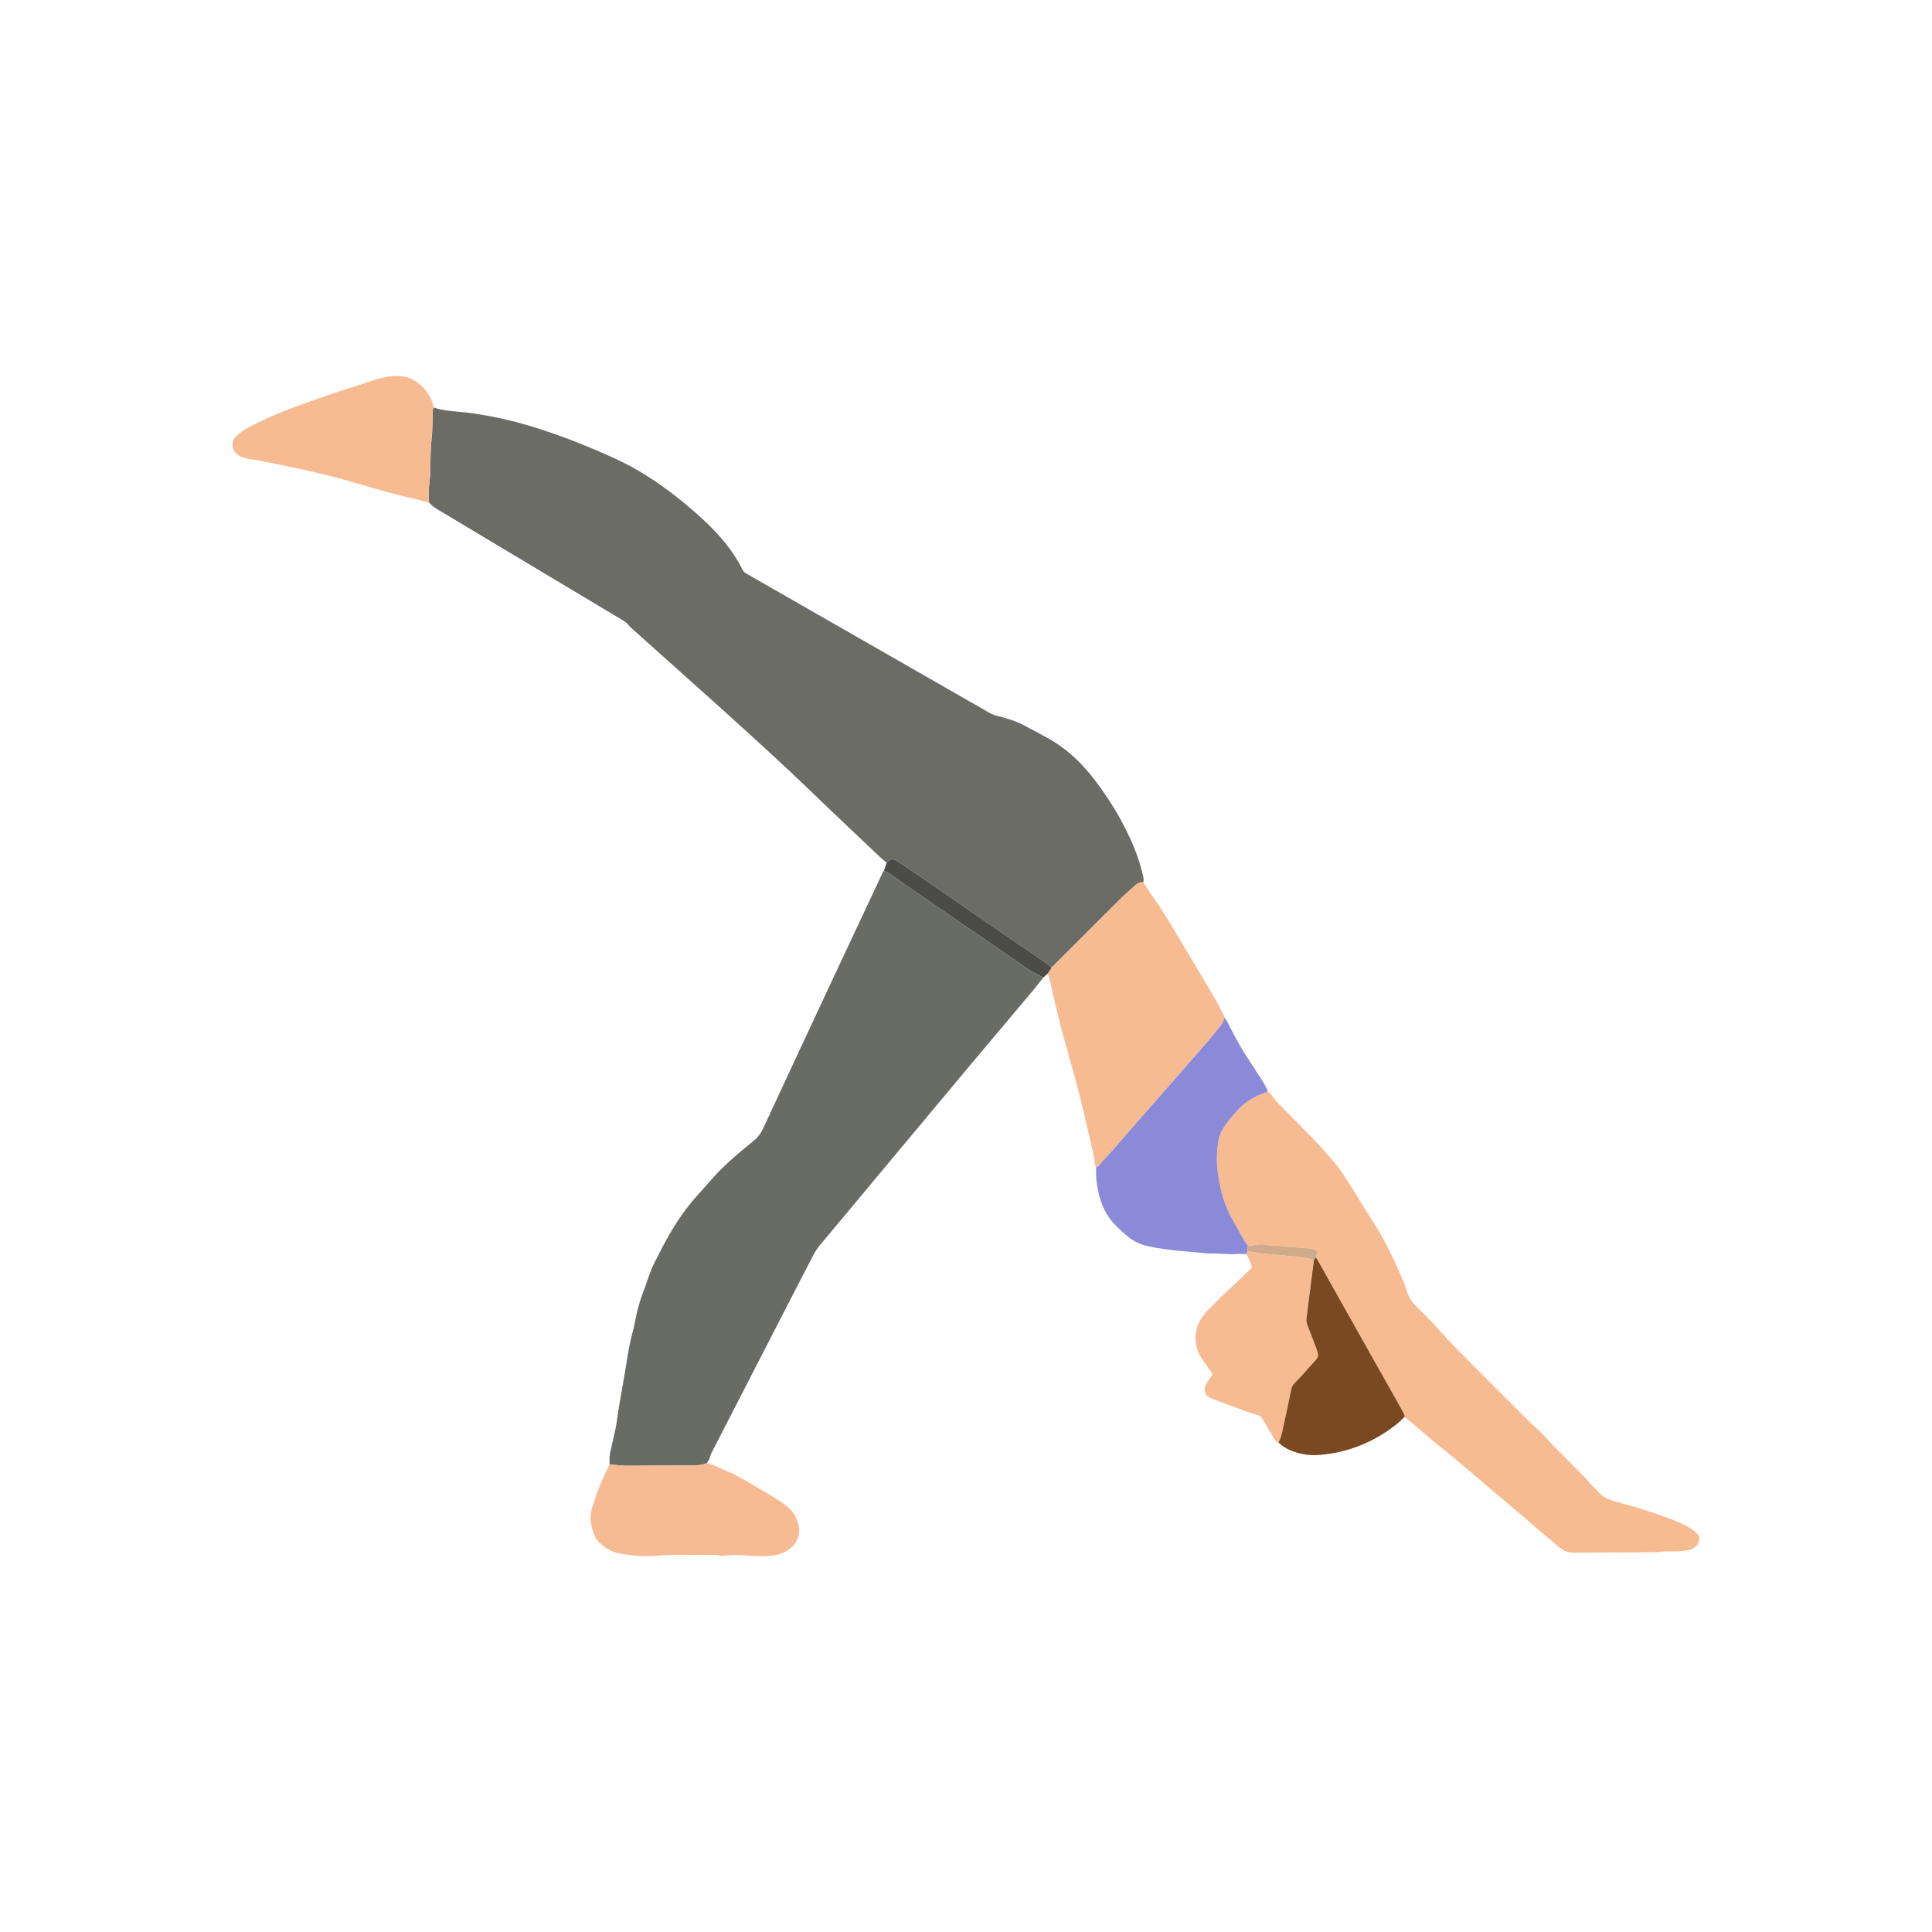
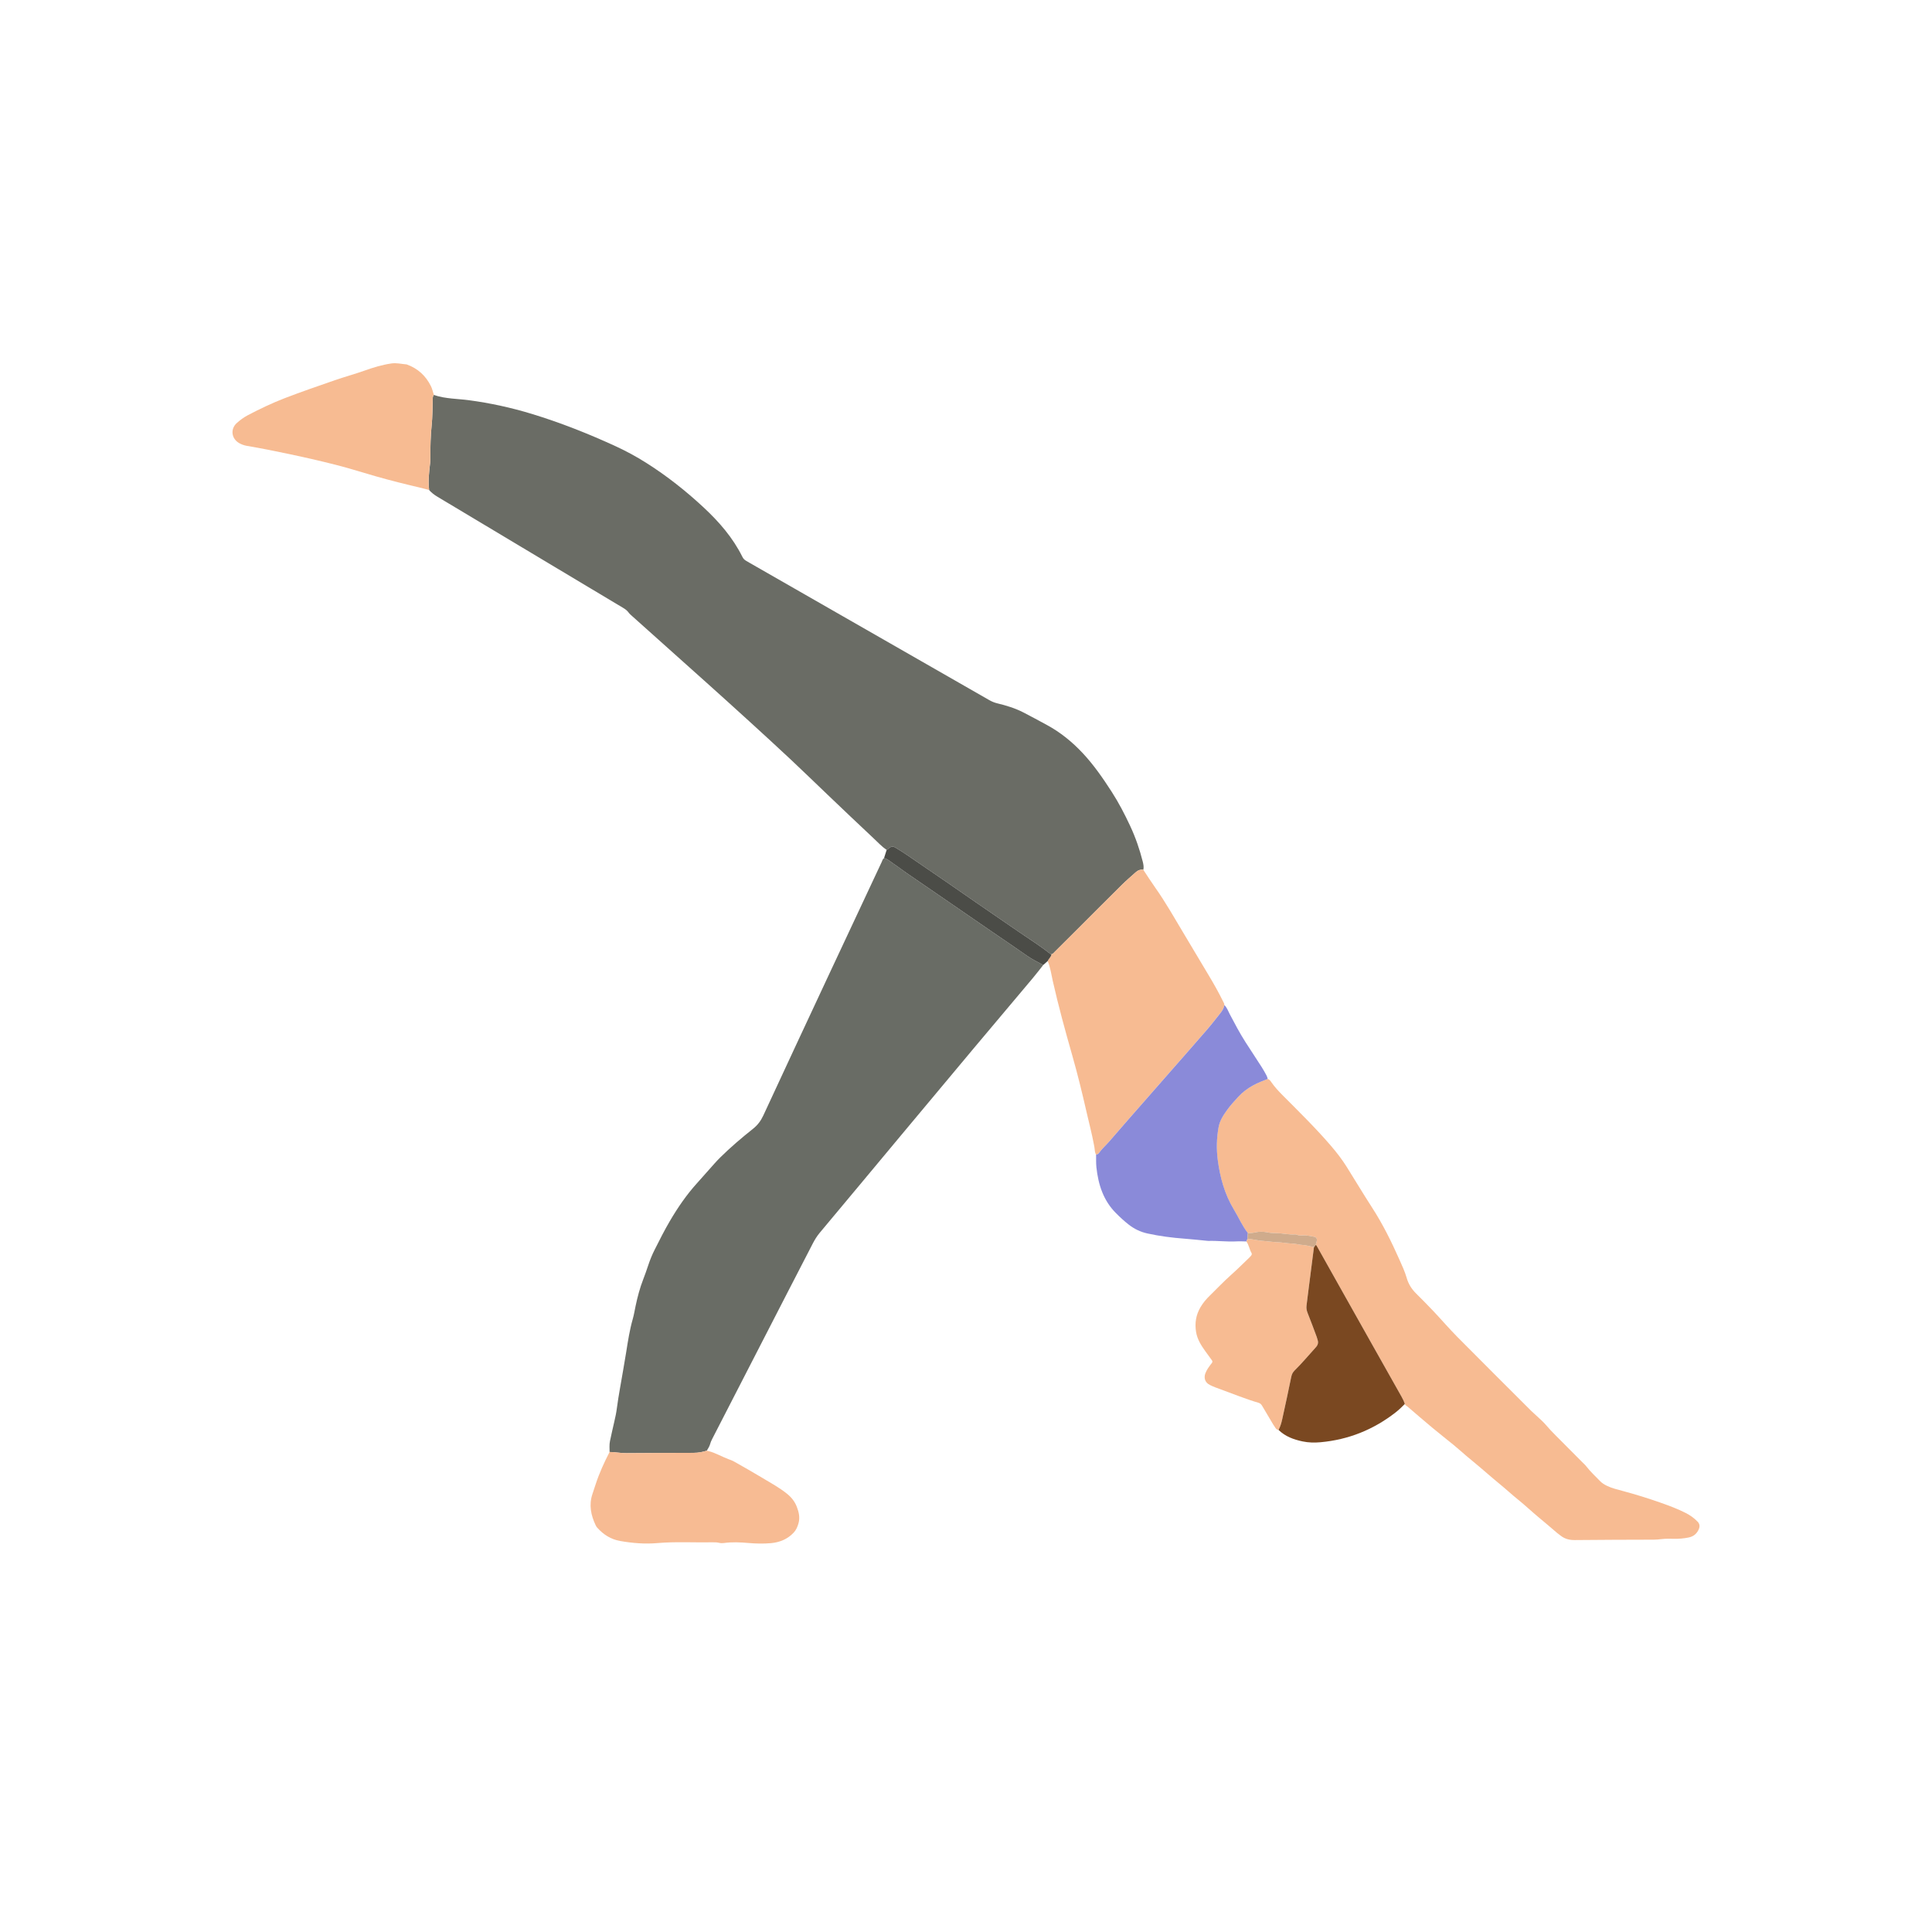
<svg xmlns="http://www.w3.org/2000/svg" width="500" height="500" viewBox="0 0 500 500" fill="none">
-   <path d="M111.034 130.059C111.659 130.775 112.396 131.336 113.218 131.826C126.056 139.495 138.886 147.182 151.717 154.87C154.881 156.764 158.042 158.665 161.214 160.549C161.778 160.884 162.29 161.241 162.685 161.787C162.942 162.147 163.298 162.44 163.63 162.74C170.019 168.462 176.418 174.17 182.804 179.899C186.554 183.261 190.29 186.634 194.011 190.027C197.582 193.284 201.148 196.55 204.676 199.856C207.876 202.854 211.015 205.92 214.19 208.943C218.124 212.69 222.05 216.447 226.019 220.155C227.141 221.202 228.192 222.345 229.462 223.231C229.547 223.182 229.642 223.143 229.716 223.079C230.729 222.201 231.011 222.158 232.055 222.811C232.983 223.39 233.911 223.965 234.814 224.579C238.26 226.925 241.704 229.281 245.14 231.645C247.838 233.5 250.523 235.381 253.222 237.24C256.697 239.635 260.186 242.009 263.657 244.408C266.391 246.296 269.224 248.049 271.82 250.137C271.894 250.197 272.004 250.208 272.095 250.243C272.526 250.162 272.748 249.809 273.027 249.534C274.932 247.647 276.833 245.749 278.731 243.851C282.601 239.988 286.457 236.111 290.341 232.266C291.47 231.151 292.684 230.117 293.865 229.055C294.444 228.537 295.097 228.219 295.904 228.371C296.042 227.665 295.929 226.984 295.756 226.3C294.948 223.104 293.89 220.01 292.482 217.004C291.061 213.967 289.53 211.007 287.716 208.195C285.445 204.671 283.06 201.214 280.185 198.148C277.475 195.259 274.42 192.772 270.917 190.878C268.899 189.784 266.881 188.687 264.842 187.636C262.701 186.531 260.404 185.843 258.076 185.279C257.335 185.099 256.661 184.817 256.009 184.443C235.357 172.611 214.702 160.782 194.047 148.953C193.743 148.781 193.45 148.59 193.14 148.424C192.685 148.181 192.36 147.842 192.128 147.369C189.672 142.423 186.113 138.324 182.109 134.599C177.501 130.313 172.573 126.418 167.25 123.052C164.685 121.43 162.021 119.983 159.259 118.717C152.225 115.489 145.046 112.642 137.641 110.384C132.289 108.754 126.832 107.565 121.283 106.828C119.85 106.638 118.4 106.56 116.965 106.405C115.381 106.235 113.8 106.02 112.294 105.463C111.92 105.879 112.012 106.398 111.994 106.885C111.92 109.015 111.941 111.15 111.722 113.277C111.437 116.043 111.373 118.823 111.387 121.606C111.387 122.103 111.377 122.601 111.32 123.095C111.066 125.36 110.787 127.624 111.048 129.907C111.056 129.956 111.048 130.006 111.045 130.055L111.034 130.059Z" fill="#6A6C65" />
-   <path d="M182.923 378.697C183.297 378.108 183.643 377.512 183.834 376.824C183.964 376.347 184.197 375.896 184.423 375.455C190.829 362.988 197.236 350.524 203.649 338.06C205.886 333.714 208.136 329.378 210.373 325.032C210.878 324.055 211.449 323.141 212.162 322.288C219.111 313.99 226.029 305.665 232.961 297.353C239.29 289.769 245.619 282.184 251.962 274.613C257.056 268.535 262.179 262.481 267.28 256.406C268.208 255.302 269.082 254.152 269.979 253.023C268.641 252.254 267.234 251.623 265.96 250.73C262.538 248.331 259.074 246.003 255.627 243.639C252.308 241.36 248.995 239.067 245.672 236.788C241.943 234.227 238.204 231.676 234.478 229.108C233.417 228.374 232.404 227.567 231.325 226.858C230.503 226.318 229.786 225.595 228.788 225.348C228.425 225.584 228.347 225.997 228.185 226.35C223.694 235.92 219.2 245.488 214.726 255.066C208.983 267.357 203.24 279.644 197.543 291.956C196.897 293.349 196.064 294.45 194.854 295.413C191.93 297.741 189.076 300.165 186.412 302.797C185.88 303.322 185.368 303.869 184.871 304.426C183.375 306.099 181.904 307.796 180.397 309.461C177.67 312.47 175.395 315.797 173.345 319.293C171.931 321.706 170.682 324.2 169.423 326.694C168.77 327.985 168.223 329.322 167.768 330.701C167.362 331.933 166.928 333.157 166.463 334.363C165.595 336.603 164.985 338.914 164.491 341.257C164.254 342.378 164.074 343.518 163.76 344.615C162.963 347.405 162.522 350.259 162.071 353.117C161.566 356.317 160.973 359.502 160.43 362.695C160.155 364.318 159.869 365.937 159.665 367.57C159.509 368.812 159.259 370.026 158.97 371.239C158.578 372.887 158.222 374.545 157.865 376.203C157.664 377.141 157.763 378.09 157.76 379.039C159.203 379.043 160.621 379.353 162.074 379.339C167.902 379.283 173.733 379.283 179.561 379.258C180.711 379.254 181.83 379.05 182.923 378.7V378.697Z" fill="#696C65" />
-   <path d="M363.56 366.618C363.687 366.981 364.05 367.101 364.308 367.323C366.424 369.14 368.534 370.964 370.675 372.749C372.513 374.28 374.401 375.748 376.249 377.265C377.325 378.15 378.362 379.085 379.424 379.992C379.992 380.478 380.571 380.951 381.146 381.424C383.534 383.382 385.827 385.453 388.219 387.407C389.799 388.695 391.295 390.099 392.89 391.376C394.721 392.84 396.407 394.466 398.213 395.955C399.825 397.285 401.413 398.65 403.004 400.008C403.269 400.234 403.561 400.424 403.833 400.643C404.927 401.525 406.144 401.85 407.572 401.832C414.36 401.751 421.147 401.758 427.938 401.73C428.637 401.73 429.325 401.663 430.02 401.582C431.053 401.458 432.112 401.483 433.159 401.504C434.461 401.529 435.745 401.426 437.022 401.165C438.292 400.904 439.164 400.177 439.661 398.978C439.961 398.251 439.873 397.62 439.326 397.055C438.455 396.149 437.449 395.433 436.324 394.854C434.232 393.778 432.038 392.96 429.829 392.184C426.587 391.041 423.306 390.017 419.983 389.128C418.597 388.758 417.182 388.423 415.87 387.788C415.189 387.456 414.568 387.068 414.042 386.514C412.875 385.287 411.608 384.154 410.571 382.8C410.239 382.366 409.82 381.999 409.432 381.611C407.146 379.311 404.849 377.018 402.566 374.71C401.727 373.86 400.891 373.006 400.122 372.086C399.423 371.25 398.573 370.537 397.783 369.782C397.278 369.299 396.739 368.854 396.245 368.364C389.888 362.014 383.516 355.682 377.195 349.293C375.057 347.134 373.074 344.819 370.986 342.608C369.515 341.048 367.998 339.524 366.477 338.011C365.324 336.864 364.505 335.577 364.047 333.975C363.584 332.356 362.858 330.804 362.17 329.255C360.103 324.602 357.855 320.047 355.079 315.761C352.832 312.286 350.712 308.73 348.514 305.227C347.321 303.326 345.949 301.548 344.489 299.844C340.523 295.219 336.167 290.964 331.877 286.646C330.854 285.616 329.876 284.561 329.051 283.369C328.797 283.006 328.557 282.611 328.074 282.494C326.776 282.999 325.488 283.5 324.257 284.184C322.842 284.971 321.569 285.905 320.486 287.087C319.508 288.153 318.517 289.218 317.67 290.382C316.651 291.786 315.674 293.226 315.349 295.014C314.848 297.791 314.778 300.595 315.13 303.357C315.712 307.929 316.915 312.339 319.343 316.34C320.556 318.34 321.466 320.52 322.927 322.372C323.572 322.404 324.197 322.351 324.842 322.206C325.862 321.974 326.938 321.988 327.954 322.192C328.698 322.344 329.425 322.397 330.166 322.393C331.852 322.386 333.507 322.856 335.203 322.725C335.345 322.714 335.5 322.767 335.637 322.824C336.114 323.021 336.618 323.035 337.108 322.986C338.121 322.887 339.073 323.194 340.054 323.328C340.629 323.406 340.883 323.822 340.777 324.415C340.717 324.753 340.604 325.085 340.513 325.417C340.608 325.533 340.717 325.635 340.791 325.762C342.672 329.107 344.549 332.451 346.425 335.795C349.452 341.182 352.479 346.566 355.509 351.953C357.905 356.207 360.3 360.462 362.699 364.713C363.041 365.323 363.359 365.94 363.553 366.614L363.56 366.618Z" fill="#F7BB92" />
-   <path d="M295.897 228.371C295.089 228.223 294.436 228.537 293.858 229.055C292.676 230.117 291.462 231.151 290.334 232.265C286.446 236.111 282.59 239.988 278.724 243.851C276.826 245.749 274.924 247.643 273.019 249.534C272.744 249.809 272.518 250.162 272.088 250.243C272.035 250.963 271.379 251.358 271.146 251.982C271.841 253.651 272.077 255.443 272.469 257.186C273.929 263.649 275.683 270.034 277.5 276.405C278.893 281.288 280.096 286.223 281.225 291.176C281.856 293.942 282.587 296.683 283.105 299.473C283.186 299.914 283.282 300.352 283.313 300.796C283.349 301.251 283.419 301.685 283.663 302.08C283.973 302.034 284.248 301.89 284.421 301.639C285.165 300.563 286.164 299.72 287.007 298.739C288.7 296.775 290.401 294.817 292.112 292.866C295.728 288.735 299.351 284.614 302.967 280.487C306.057 276.959 309.165 273.445 312.231 269.896C313.469 268.464 314.637 266.965 315.815 265.48C316.309 264.855 316.739 264.181 316.852 263.363C316.891 263.042 316.714 262.791 316.584 262.527C315.416 260.163 314.132 257.863 312.77 255.605C310.664 252.116 308.604 248.599 306.501 245.107C304.043 241.018 301.718 236.848 298.952 232.95C297.89 231.454 296.909 229.898 295.893 228.374L295.897 228.371Z" fill="#F7BB92" />
-   <path d="M316.859 263.367C316.746 264.186 316.319 264.859 315.822 265.484C314.643 266.969 313.479 268.465 312.238 269.901C309.168 273.45 306.064 276.963 302.974 280.491C299.354 284.619 295.735 288.739 292.119 292.87C290.411 294.821 288.711 296.782 287.014 298.744C286.167 299.725 285.169 300.568 284.428 301.644C284.255 301.894 283.98 302.035 283.67 302.085C283.691 303.182 283.634 304.286 283.751 305.373C284.234 309.828 285.539 313.949 288.813 317.226C289.871 318.288 290.965 319.3 292.15 320.221C293.593 321.343 295.195 322.101 296.98 322.489C300.151 323.184 303.362 323.597 306.597 323.837C308.484 323.978 310.364 324.19 312.252 324.37C312.4 324.384 312.552 324.416 312.7 324.412C315.144 324.327 317.579 324.677 320.027 324.532C320.87 324.483 321.72 324.543 322.57 324.553C322.662 324.331 322.75 324.109 322.842 323.886C322.877 323.382 322.909 322.874 322.944 322.369C321.484 320.517 320.574 318.337 319.357 316.337C316.93 312.336 315.727 307.927 315.144 303.355C314.792 300.589 314.862 297.788 315.363 295.011C315.688 293.223 316.661 291.783 317.684 290.379C318.531 289.215 319.526 288.15 320.5 287.085C321.583 285.903 322.856 284.968 324.271 284.181C325.502 283.497 326.79 282.996 328.088 282.491C327.996 282.209 327.947 281.906 327.806 281.652C327.404 280.907 326.998 280.163 326.543 279.454C325.146 277.277 323.717 275.122 322.32 272.942C320.842 270.634 319.575 268.211 318.295 265.791C317.857 264.962 317.561 264.045 316.862 263.367H316.859Z" fill="#8A8AD9" />
-   <path d="M182.923 378.697C181.83 379.047 180.711 379.251 179.561 379.255C173.733 379.279 167.902 379.283 162.074 379.336C160.62 379.35 159.206 379.039 157.759 379.036C156.369 381.728 155.11 384.472 154.165 387.362C153.886 388.208 153.607 389.058 153.325 389.905C152.376 392.724 152.923 395.394 154.154 397.991C154.26 398.213 154.39 398.435 154.556 398.619C156.158 400.411 158.07 401.638 160.49 402.069C163.697 402.637 166.935 402.891 170.16 402.612C174.894 402.203 179.625 402.499 184.355 402.415C184.952 402.404 185.544 402.404 186.14 402.549C186.518 402.64 186.938 402.651 187.326 402.598C189.46 402.305 191.58 402.404 193.725 402.591C195.658 402.757 197.627 402.803 199.553 402.626C201.769 402.422 203.808 401.61 205.392 399.92C206.058 399.208 206.411 398.372 206.665 397.433C207.071 395.945 206.736 394.579 206.21 393.214C205.698 391.888 204.887 390.84 203.755 389.912C201.769 388.286 199.532 387.09 197.362 385.778C194.932 384.31 192.455 382.916 189.989 381.516C189.517 381.248 188.991 381.064 188.479 380.874C186.8 380.246 185.248 379.304 183.505 378.842C183.315 378.793 183.121 378.75 182.927 378.704L182.923 378.697Z" fill="#F7BB93" />
-   <path d="M111.033 130.059C111.033 130.009 111.044 129.96 111.037 129.91C110.776 127.624 111.055 125.363 111.309 123.098C111.365 122.604 111.376 122.107 111.376 121.61C111.361 118.83 111.425 116.046 111.711 113.28C111.929 111.15 111.912 109.019 111.982 106.888C112 106.401 111.908 105.883 112.282 105.466C112.035 104.711 111.877 103.914 111.531 103.212C110.197 100.503 108.112 98.598 105.251 97.575C103.925 97.476 102.648 97.12 101.261 97.328C98.877 97.681 96.615 98.368 94.358 99.173C91.825 100.072 89.225 100.778 86.685 101.656C82.356 103.156 78.02 104.644 73.745 106.288C70.443 107.558 67.246 109.086 64.11 110.733C63.087 111.27 62.166 111.961 61.313 112.716C59.545 114.279 59.88 116.836 61.958 117.976C62.576 118.315 63.242 118.544 63.927 118.66C67.508 119.26 71.064 119.98 74.616 120.728C78.659 121.574 82.681 122.492 86.685 123.508C89.239 124.157 91.775 124.897 94.298 125.659C98.157 126.827 102.052 127.871 105.971 128.81C107.661 129.215 109.354 129.607 111.033 130.062V130.059Z" fill="#F7BB92" />
-   <path d="M322.839 323.887C322.747 324.109 322.655 324.331 322.567 324.553C323.209 325.457 323.343 326.589 323.89 327.538C324.038 327.792 323.947 328.018 323.784 328.222C323.661 328.378 323.53 328.529 323.386 328.667C321.802 330.18 320.26 331.736 318.616 333.193C316.718 334.879 314.975 336.738 313.152 338.513C312.22 339.42 311.381 340.393 310.714 341.519C309.521 343.533 309.162 345.66 309.543 347.971C309.853 349.862 310.823 351.4 311.896 352.903C312.474 353.714 313.07 354.511 313.652 355.319C313.818 355.549 313.801 355.778 313.631 356.004C313.303 356.441 312.95 356.864 312.658 357.323C312.39 357.739 312.139 358.18 311.963 358.642C311.483 359.905 311.882 361.07 313.092 361.68C314.019 362.149 315.011 362.505 315.995 362.858C319.226 364.022 322.401 365.342 325.703 366.301C326.19 366.442 326.441 366.742 326.674 367.144C327.601 368.735 328.543 370.319 329.489 371.9C329.693 372.242 329.923 372.57 330.152 372.895C330.332 373.145 330.568 373.318 330.893 373.336C331.362 372.447 331.637 371.487 331.849 370.517C332.65 366.866 333.443 363.218 334.188 359.556C334.325 358.875 334.604 358.374 335.087 357.902C337.013 356.018 338.721 353.929 340.541 351.943C341.067 351.368 341.24 350.758 340.993 350.024C340.915 349.788 340.869 349.541 340.781 349.308C340.012 347.255 339.264 345.191 338.442 343.159C338.171 342.485 338.029 341.847 338.132 341.131C338.273 340.143 338.372 339.151 338.499 338.164C339.017 334.11 339.536 330.06 340.054 326.007C339.084 325.816 338.121 325.527 337.144 325.46C336.248 325.4 335.387 325.136 334.495 325.1C333.108 325.044 331.746 324.769 330.349 324.73C329.425 324.702 328.487 324.532 327.545 324.472C326.511 324.409 325.474 324.271 324.458 324.06C323.915 323.947 323.382 323.897 322.835 323.887H322.839Z" fill="#F7BB92" />
-   <path d="M340.054 326.002C339.536 330.055 339.014 334.105 338.499 338.158C338.372 339.146 338.273 340.141 338.132 341.125C338.029 341.841 338.17 342.48 338.442 343.154C339.264 345.186 340.012 347.249 340.781 349.303C340.869 349.535 340.912 349.782 340.993 350.019C341.24 350.753 341.067 351.363 340.541 351.938C338.721 353.924 337.013 356.009 335.087 357.896C334.604 358.369 334.325 358.87 334.188 359.551C333.443 363.213 332.649 366.864 331.849 370.512C331.637 371.482 331.362 372.441 330.893 373.33C332.632 375.031 334.805 375.817 337.123 376.304C338.647 376.625 340.188 376.654 341.73 376.516C348.958 375.863 355.421 373.277 361.147 368.822C362.011 368.148 362.801 367.397 363.563 366.613C363.366 365.94 363.052 365.322 362.71 364.712C360.311 360.461 357.912 356.207 355.52 351.952C352.49 346.569 349.463 341.182 346.436 335.795C344.556 332.45 342.683 329.103 340.802 325.762C340.732 325.635 340.619 325.529 340.524 325.416C340.368 325.61 340.213 325.808 340.058 326.002H340.054Z" fill="#7A4821" />
-   <path d="M271.149 251.983C271.382 251.358 272.038 250.963 272.091 250.243C272 250.208 271.887 250.197 271.816 250.137C269.22 248.049 266.387 246.299 263.653 244.408C260.182 242.009 256.693 239.635 253.218 237.24C250.519 235.381 247.838 233.5 245.135 231.645C241.699 229.281 238.256 226.928 234.81 224.579C233.907 223.965 232.979 223.386 232.051 222.811C231.007 222.159 230.725 222.201 229.712 223.079C229.638 223.143 229.543 223.182 229.458 223.231C229.236 223.937 229.014 224.642 228.788 225.344C229.786 225.591 230.502 226.314 231.324 226.854C232.404 227.563 233.413 228.375 234.478 229.105C238.203 231.673 241.943 234.224 245.672 236.785C248.991 239.064 252.304 241.357 255.627 243.636C259.07 245.999 262.538 248.331 265.96 250.727C267.234 251.619 268.645 252.251 269.978 253.02C270.37 252.67 270.758 252.325 271.146 251.975L271.149 251.983Z" fill="#4B4C47" />
-   <path d="M340.054 326.003C340.209 325.809 340.364 325.611 340.519 325.417C340.608 325.082 340.72 324.754 340.784 324.415C340.89 323.823 340.639 323.406 340.061 323.329C339.084 323.195 338.128 322.888 337.115 322.987C336.625 323.036 336.12 323.022 335.644 322.824C335.51 322.768 335.351 322.715 335.21 322.726C333.513 322.856 331.859 322.387 330.172 322.394C329.432 322.397 328.705 322.345 327.96 322.193C326.944 321.985 325.868 321.971 324.849 322.207C324.203 322.355 323.579 322.404 322.933 322.373C322.898 322.877 322.866 323.385 322.831 323.89C323.378 323.9 323.911 323.946 324.454 324.063C325.466 324.274 326.503 324.412 327.541 324.475C328.483 324.532 329.421 324.705 330.345 324.733C331.742 324.772 333.104 325.05 334.49 325.103C335.383 325.139 336.24 325.403 337.14 325.463C338.117 325.53 339.08 325.816 340.05 326.01L340.054 326.003Z" fill="#CFAB8C" />
+   <path d="M111.034 126.795C111.658 127.511 112.396 128.072 113.218 128.562C126.055 136.232 138.886 143.919 151.716 151.606C154.881 153.5 158.042 155.402 161.213 157.286C161.778 157.621 162.289 157.977 162.684 158.524C162.942 158.884 163.298 159.176 163.63 159.476C170.018 165.198 176.418 170.906 182.803 176.635C186.553 179.997 190.289 183.37 194.011 186.764C197.581 190.02 201.148 193.287 204.675 196.592C207.875 199.591 211.015 202.656 214.19 205.68C218.123 209.426 222.05 213.183 226.018 216.891C227.14 217.939 228.192 219.082 229.462 219.967C229.546 219.918 229.642 219.879 229.716 219.816C230.728 218.937 231.01 218.895 232.055 219.547C232.982 220.126 233.91 220.701 234.813 221.315C238.26 223.661 241.703 226.017 245.139 228.381C247.838 230.237 250.522 232.117 253.221 233.976C256.696 236.371 260.185 238.746 263.656 241.145C266.39 243.032 269.223 244.785 271.82 246.874C271.894 246.934 272.003 246.944 272.095 246.979C272.525 246.898 272.748 246.546 273.026 246.27C274.931 244.383 276.833 242.485 278.731 240.587C282.601 236.724 286.456 232.847 290.341 229.002C291.469 227.887 292.683 226.853 293.865 225.792C294.443 225.273 295.096 224.956 295.904 225.107C296.041 224.402 295.929 223.721 295.756 223.036C294.948 219.84 293.89 216.746 292.482 213.741C291.06 210.703 289.529 207.743 287.716 204.932C285.444 201.408 283.059 197.95 280.184 194.885C277.475 191.995 274.42 189.508 270.917 187.614C268.899 186.52 266.881 185.423 264.842 184.372C262.7 183.268 260.404 182.58 258.075 182.015C257.335 181.835 256.661 181.553 256.008 181.179C235.357 169.347 214.701 157.518 194.046 145.69C193.743 145.517 193.45 145.326 193.14 145.161C192.684 144.917 192.36 144.578 192.127 144.106C189.672 139.16 186.112 135.061 182.108 131.335C177.501 127.049 172.573 123.154 167.249 119.789C164.684 118.166 162.021 116.72 159.259 115.453C152.224 112.225 145.045 109.378 137.64 107.12C132.289 105.491 126.831 104.302 121.282 103.564C119.85 103.374 118.4 103.296 116.964 103.141C115.38 102.972 113.8 102.757 112.293 102.199C111.919 102.615 112.011 103.134 111.993 103.621C111.919 105.752 111.941 107.886 111.722 110.013C111.436 112.779 111.373 115.559 111.387 118.342C111.387 118.84 111.376 119.337 111.32 119.831C111.066 122.096 110.787 124.361 111.048 126.643C111.055 126.693 111.048 126.742 111.044 126.791L111.034 126.795Z" fill="#6A6C65" />
+   <path d="M182.923 375.433C183.297 374.844 183.643 374.248 183.833 373.56C183.964 373.084 184.196 372.632 184.422 372.191C190.829 359.724 197.235 347.26 203.649 334.797C205.885 330.45 208.136 326.115 210.373 321.769C210.877 320.791 211.449 319.878 212.161 319.024C219.111 310.727 226.029 302.401 232.961 294.09C239.29 286.505 245.619 278.92 251.962 271.349C257.056 265.271 262.178 259.217 267.279 253.143C268.207 252.038 269.082 250.888 269.978 249.759C268.641 248.99 267.233 248.359 265.96 247.466C262.538 245.067 259.074 242.739 255.627 240.376C252.307 238.097 248.995 235.804 245.672 233.525C241.943 230.963 238.203 228.413 234.478 225.845C233.416 225.111 232.404 224.303 231.324 223.594C230.502 223.054 229.786 222.331 228.788 222.084C228.424 222.32 228.347 222.733 228.184 223.086C223.693 232.657 219.199 242.224 214.726 251.802C208.983 264.093 203.239 276.38 197.542 288.692C196.896 290.086 196.064 291.186 194.854 292.149C191.929 294.478 189.075 296.901 186.412 299.533C185.879 300.059 185.368 300.605 184.87 301.163C183.374 302.835 181.903 304.532 180.397 306.197C177.67 309.206 175.395 312.533 173.345 316.029C171.93 318.442 170.681 320.936 169.422 323.43C168.769 324.721 168.223 326.058 167.768 327.438C167.362 328.669 166.928 329.893 166.462 331.1C165.594 333.34 164.984 335.65 164.49 337.993C164.254 339.115 164.074 340.254 163.76 341.351C162.963 344.142 162.522 346.996 162.07 349.853C161.566 353.053 160.973 356.239 160.43 359.431C160.155 361.054 159.869 362.673 159.664 364.307C159.509 365.548 159.258 366.762 158.969 367.976C158.578 369.623 158.221 371.281 157.865 372.939C157.664 373.878 157.763 374.826 157.759 375.775C159.202 375.779 160.62 376.089 162.074 376.075C167.902 376.019 173.733 376.019 179.561 375.994C180.711 375.991 181.829 375.786 182.923 375.437V375.433Z" fill="#696C65" />
+   <path d="M363.559 363.354C363.686 363.717 364.05 363.837 364.307 364.06C366.424 365.876 368.533 367.7 370.675 369.485C372.513 371.016 374.4 372.484 376.249 374.001C377.325 374.886 378.362 375.821 379.424 376.728C379.992 377.215 380.57 377.687 381.145 378.16C383.534 380.118 385.827 382.189 388.218 384.143C389.799 385.431 391.295 386.835 392.889 388.112C394.72 389.576 396.406 391.202 398.213 392.691C399.825 394.021 401.412 395.386 403.003 396.744C403.268 396.97 403.561 397.161 403.832 397.38C404.926 398.261 406.143 398.586 407.572 398.568C414.359 398.487 421.147 398.494 427.938 398.466C428.636 398.466 429.324 398.399 430.019 398.318C431.053 398.194 432.111 398.219 433.159 398.24C434.461 398.265 435.745 398.163 437.022 397.902C438.292 397.641 439.163 396.914 439.661 395.714C439.961 394.988 439.872 394.356 439.326 393.792C438.454 392.885 437.449 392.169 436.323 391.59C434.231 390.514 432.037 389.696 429.829 388.92C426.587 387.777 423.306 386.754 419.983 385.865C418.596 385.494 417.182 385.159 415.869 384.524C415.188 384.193 414.568 383.805 414.042 383.251C412.874 382.023 411.608 380.891 410.571 379.536C410.239 379.102 409.819 378.735 409.431 378.347C407.145 376.047 404.848 373.754 402.566 371.447C401.726 370.597 400.89 369.743 400.121 368.822C399.423 367.986 398.573 367.273 397.782 366.518C397.278 366.035 396.738 365.591 396.244 365.1C389.887 358.75 383.516 352.418 377.194 346.029C375.056 343.87 373.074 341.556 370.985 339.344C369.514 337.785 367.997 336.261 366.477 334.747C365.323 333.601 364.505 332.313 364.046 330.711C363.584 329.092 362.857 327.54 362.169 325.991C360.102 321.338 357.855 316.784 355.078 312.497C352.831 309.023 350.711 305.467 348.513 301.964C347.321 300.062 345.949 298.284 344.488 296.58C340.523 291.955 336.166 287.701 331.876 283.383C330.853 282.353 329.876 281.298 329.05 280.105C328.796 279.742 328.557 279.347 328.073 279.23C326.775 279.735 325.487 280.236 324.256 280.92C322.842 281.707 321.568 282.642 320.485 283.824C319.508 284.889 318.517 285.954 317.67 287.119C316.65 288.523 315.673 289.962 315.349 291.751C314.848 294.527 314.777 297.332 315.13 300.094C315.712 304.666 316.915 309.076 319.342 313.076C320.556 315.076 321.466 317.256 322.926 319.109C323.572 319.14 324.196 319.087 324.842 318.943C325.861 318.71 326.937 318.724 327.953 318.929C328.698 319.08 329.424 319.133 330.165 319.13C331.852 319.123 333.506 319.592 335.203 319.461C335.344 319.451 335.499 319.504 335.637 319.56C336.113 319.758 336.618 319.772 337.108 319.722C338.12 319.624 339.073 319.931 340.054 320.065C340.629 320.142 340.883 320.558 340.777 321.151C340.717 321.49 340.604 321.821 340.512 322.153C340.608 322.269 340.717 322.372 340.791 322.499C342.671 325.843 344.548 329.187 346.425 332.532C349.452 337.919 352.479 343.302 355.509 348.689C357.904 352.944 360.3 357.198 362.699 361.449C363.041 362.059 363.358 362.677 363.552 363.35L363.559 363.354Z" fill="#F7BB92" />
+   <path d="M295.896 225.107C295.089 224.959 294.436 225.273 293.857 225.791C292.676 226.853 291.462 227.887 290.333 229.002C286.445 232.847 282.59 236.724 278.723 240.587C276.825 242.485 274.924 244.379 273.019 246.27C272.744 246.545 272.518 246.898 272.087 246.979C272.034 247.699 271.378 248.094 271.145 248.719C271.84 250.387 272.077 252.179 272.468 253.922C273.929 260.385 275.682 266.77 277.499 273.141C278.893 278.024 280.095 282.959 281.224 287.912C281.856 290.678 282.586 293.419 283.105 296.21C283.186 296.651 283.281 297.088 283.313 297.533C283.348 297.988 283.419 298.422 283.662 298.817C283.973 298.771 284.248 298.626 284.421 298.376C285.165 297.3 286.163 296.457 287.006 295.476C288.7 293.511 290.4 291.553 292.111 289.602C295.727 285.471 299.35 281.351 302.966 277.223C306.056 273.695 309.164 270.182 312.23 266.633C313.468 265.2 314.636 263.701 315.814 262.216C316.308 261.591 316.739 260.918 316.851 260.099C316.89 259.778 316.714 259.528 316.583 259.263C315.416 256.899 314.132 254.599 312.77 252.342C310.664 248.853 308.604 245.335 306.501 241.843C304.042 237.754 301.717 233.584 298.951 229.686C297.89 228.19 296.909 226.635 295.893 225.111L295.896 225.107Z" fill="#F7BB92" />
+   <path d="M316.858 260.104C316.746 260.922 316.319 261.596 315.821 262.22C314.643 263.705 313.479 265.201 312.237 266.637C309.168 270.186 306.063 273.7 302.973 277.227C299.354 281.355 295.734 285.475 292.118 289.606C290.411 291.557 288.71 293.519 287.013 295.48C286.167 296.461 285.168 297.304 284.428 298.38C284.255 298.63 283.98 298.772 283.669 298.821C283.69 299.918 283.634 301.022 283.75 302.109C284.234 306.564 285.539 310.685 288.813 313.962C289.871 315.024 290.965 316.037 292.15 316.957C293.593 318.079 295.194 318.838 296.979 319.226C300.151 319.921 303.361 320.333 306.596 320.573C308.484 320.714 310.364 320.926 312.251 321.106C312.399 321.12 312.551 321.152 312.699 321.148C315.144 321.064 317.578 321.413 320.026 321.268C320.87 321.219 321.72 321.279 322.57 321.289C322.662 321.067 322.75 320.845 322.842 320.623C322.877 320.118 322.909 319.61 322.944 319.106C321.483 317.254 320.573 315.073 319.356 313.073C316.929 309.073 315.726 304.663 315.144 300.091C314.791 297.325 314.862 294.524 315.363 291.748C315.687 289.959 316.661 288.52 317.684 287.116C318.531 285.952 319.525 284.886 320.499 283.821C321.582 282.639 322.856 281.704 324.27 280.917C325.502 280.233 326.789 279.732 328.087 279.228C327.996 278.945 327.946 278.642 327.805 278.388C327.403 277.644 326.997 276.899 326.542 276.19C325.145 274.014 323.716 271.858 322.319 269.678C320.841 267.371 319.575 264.947 318.294 262.527C317.857 261.698 317.56 260.781 316.862 260.104H316.858Z" fill="#8A8AD9" />
+   <path d="M182.923 375.434C181.829 375.783 180.711 375.987 179.561 375.991C173.733 376.016 167.901 376.019 162.073 376.072C160.62 376.086 159.205 375.776 157.759 375.772C156.369 378.464 155.11 381.209 154.164 384.098C153.885 384.945 153.607 385.795 153.325 386.641C152.376 389.46 152.922 392.131 154.154 394.727C154.259 394.949 154.39 395.172 154.556 395.355C156.157 397.147 158.069 398.375 160.489 398.805C163.696 399.373 166.935 399.627 170.159 399.348C174.893 398.939 179.624 399.236 184.355 399.151C184.951 399.14 185.544 399.14 186.14 399.285C186.517 399.377 186.937 399.387 187.325 399.334C189.46 399.042 191.58 399.14 193.725 399.327C195.658 399.493 197.626 399.539 199.553 399.363C201.768 399.158 203.807 398.347 205.391 396.657C206.058 395.944 206.411 395.108 206.665 394.17C207.07 392.681 206.735 391.316 206.21 389.95C205.698 388.624 204.887 387.576 203.754 386.648C201.768 385.022 199.531 383.826 197.362 382.514C194.931 381.046 192.455 379.653 189.989 378.252C189.516 377.984 188.99 377.801 188.479 377.61C186.8 376.982 185.247 376.04 183.505 375.578C183.314 375.529 183.12 375.487 182.926 375.441L182.923 375.434Z" fill="#F7BB93" />
+   <path d="M111.033 126.795C111.033 126.746 111.044 126.696 111.036 126.647C110.775 124.361 111.054 122.099 111.308 119.835C111.365 119.341 111.375 118.843 111.375 118.346C111.361 115.566 111.424 112.783 111.71 110.017C111.929 107.886 111.911 105.755 111.982 103.624C112 103.138 111.908 102.619 112.282 102.203C112.035 101.448 111.876 100.651 111.53 99.948C110.197 97.239 108.112 95.334 105.251 94.311C103.924 94.212 102.647 93.856 101.261 94.064C98.876 94.417 96.615 95.105 94.357 95.909C91.824 96.809 89.224 97.514 86.684 98.393C82.356 99.892 78.02 101.381 73.744 103.025C70.442 104.295 67.246 105.822 64.11 107.47C63.087 108.006 62.166 108.697 61.312 109.452C59.545 111.015 59.88 113.573 61.958 114.712C62.575 115.051 63.242 115.28 63.926 115.397C67.507 115.996 71.063 116.716 74.616 117.464C78.659 118.311 82.68 119.228 86.684 120.244C89.238 120.893 91.775 121.634 94.297 122.396C98.156 123.564 102.051 124.608 105.971 125.546C107.66 125.952 109.354 126.343 111.033 126.798V126.795Z" fill="#F7BB92" />
+   <path d="M322.838 320.623C322.747 320.845 322.655 321.068 322.567 321.29C323.209 322.193 323.343 323.325 323.89 324.274C324.038 324.528 323.946 324.754 323.784 324.959C323.66 325.114 323.53 325.266 323.385 325.403C321.801 326.917 320.26 328.472 318.616 329.929C316.718 331.616 314.975 333.475 313.151 335.249C312.22 336.156 311.38 337.13 310.713 338.255C309.521 340.269 309.161 342.397 309.542 344.707C309.853 346.598 310.823 348.136 311.895 349.639C312.474 350.45 313.07 351.248 313.652 352.056C313.818 352.285 313.8 352.514 313.631 352.74C313.303 353.177 312.95 353.601 312.657 354.059C312.389 354.476 312.139 354.917 311.962 355.379C311.482 356.642 311.881 357.806 313.091 358.416C314.019 358.885 315.01 359.242 315.994 359.594C319.226 360.759 322.401 362.078 325.703 363.038C326.19 363.179 326.44 363.479 326.673 363.881C327.601 365.472 328.543 367.056 329.488 368.636C329.693 368.978 329.922 369.306 330.151 369.631C330.331 369.882 330.568 370.054 330.892 370.072C331.361 369.183 331.637 368.223 331.848 367.253C332.649 363.602 333.443 359.954 334.187 356.292C334.325 355.612 334.603 355.111 335.087 354.638C337.013 352.754 338.72 350.666 340.541 348.68C341.066 348.105 341.239 347.494 340.992 346.76C340.915 346.524 340.869 346.277 340.781 346.044C340.012 343.991 339.264 341.927 338.442 339.895C338.17 339.222 338.029 338.583 338.131 337.867C338.272 336.879 338.371 335.888 338.498 334.9C339.017 330.847 339.535 326.797 340.054 322.743C339.084 322.553 338.121 322.263 337.143 322.196C336.247 322.136 335.387 321.872 334.494 321.837C333.108 321.78 331.746 321.505 330.349 321.466C329.425 321.438 328.486 321.269 327.544 321.209C326.511 321.145 325.474 321.008 324.458 320.796C323.914 320.683 323.382 320.634 322.835 320.623H322.838Z" fill="#F7BB92" />
+   <path d="M340.054 322.738C339.535 326.791 339.013 330.841 338.498 334.895C338.371 335.882 338.272 336.877 338.131 337.862C338.029 338.578 338.17 339.216 338.442 339.89C339.264 341.922 340.012 343.986 340.781 346.039C340.869 346.272 340.911 346.519 340.992 346.755C341.239 347.489 341.066 348.099 340.541 348.674C338.72 350.66 337.013 352.745 335.087 354.633C334.603 355.105 334.325 355.606 334.187 356.287C333.443 359.949 332.649 363.6 331.848 367.248C331.637 368.218 331.361 369.178 330.892 370.067C332.631 371.767 334.804 372.554 337.122 373.041C338.646 373.362 340.188 373.39 341.73 373.252C348.958 372.6 355.421 370.014 361.146 365.558C362.011 364.884 362.801 364.133 363.563 363.35C363.365 362.676 363.051 362.059 362.709 361.448C360.31 357.197 357.911 352.943 355.52 348.688C352.489 343.305 349.462 337.918 346.436 332.531C344.555 329.187 342.682 325.839 340.802 322.498C340.731 322.371 340.618 322.265 340.523 322.152C340.368 322.346 340.213 322.544 340.057 322.738H340.054Z" fill="#7A4821" />
+   <path d="M271.149 248.719C271.382 248.094 272.038 247.699 272.091 246.98C271.999 246.944 271.886 246.934 271.816 246.874C269.219 244.785 266.386 243.036 263.652 241.145C260.181 238.746 256.692 236.372 253.217 233.976C250.518 232.117 247.837 230.237 245.135 228.381C241.699 226.018 238.256 223.664 234.809 221.315C233.906 220.701 232.978 220.123 232.05 219.548C231.006 218.895 230.724 218.937 229.712 219.816C229.637 219.879 229.542 219.918 229.458 219.967C229.235 220.673 229.013 221.378 228.787 222.081C229.786 222.327 230.502 223.051 231.324 223.59C232.403 224.299 233.412 225.111 234.478 225.841C238.203 228.409 241.942 230.96 245.671 233.521C248.991 235.8 252.303 238.093 255.627 240.372C259.07 242.736 262.538 245.068 265.96 247.463C267.233 248.355 268.644 248.987 269.978 249.756C270.369 249.407 270.757 249.061 271.145 248.712L271.149 248.719Z" fill="#4B4C47" />
+   <path d="M340.053 322.739C340.208 322.545 340.364 322.348 340.519 322.154C340.607 321.818 340.72 321.49 340.783 321.152C340.889 320.559 340.639 320.143 340.06 320.065C339.083 319.931 338.127 319.624 337.115 319.723C336.624 319.772 336.12 319.758 335.643 319.561C335.509 319.504 335.351 319.451 335.21 319.462C333.513 319.592 331.858 319.123 330.172 319.13C329.431 319.134 328.704 319.081 327.96 318.929C326.944 318.721 325.868 318.707 324.848 318.943C324.203 319.091 323.578 319.141 322.933 319.109C322.898 319.614 322.866 320.122 322.831 320.626C323.377 320.637 323.91 320.682 324.453 320.799C325.466 321.011 326.503 321.148 327.54 321.212C328.482 321.268 329.42 321.441 330.345 321.469C331.742 321.508 333.103 321.787 334.49 321.84C335.382 321.875 336.24 322.139 337.139 322.199C338.116 322.266 339.08 322.552 340.05 322.746L340.053 322.739Z" fill="#CFAB8C" />
</svg>
